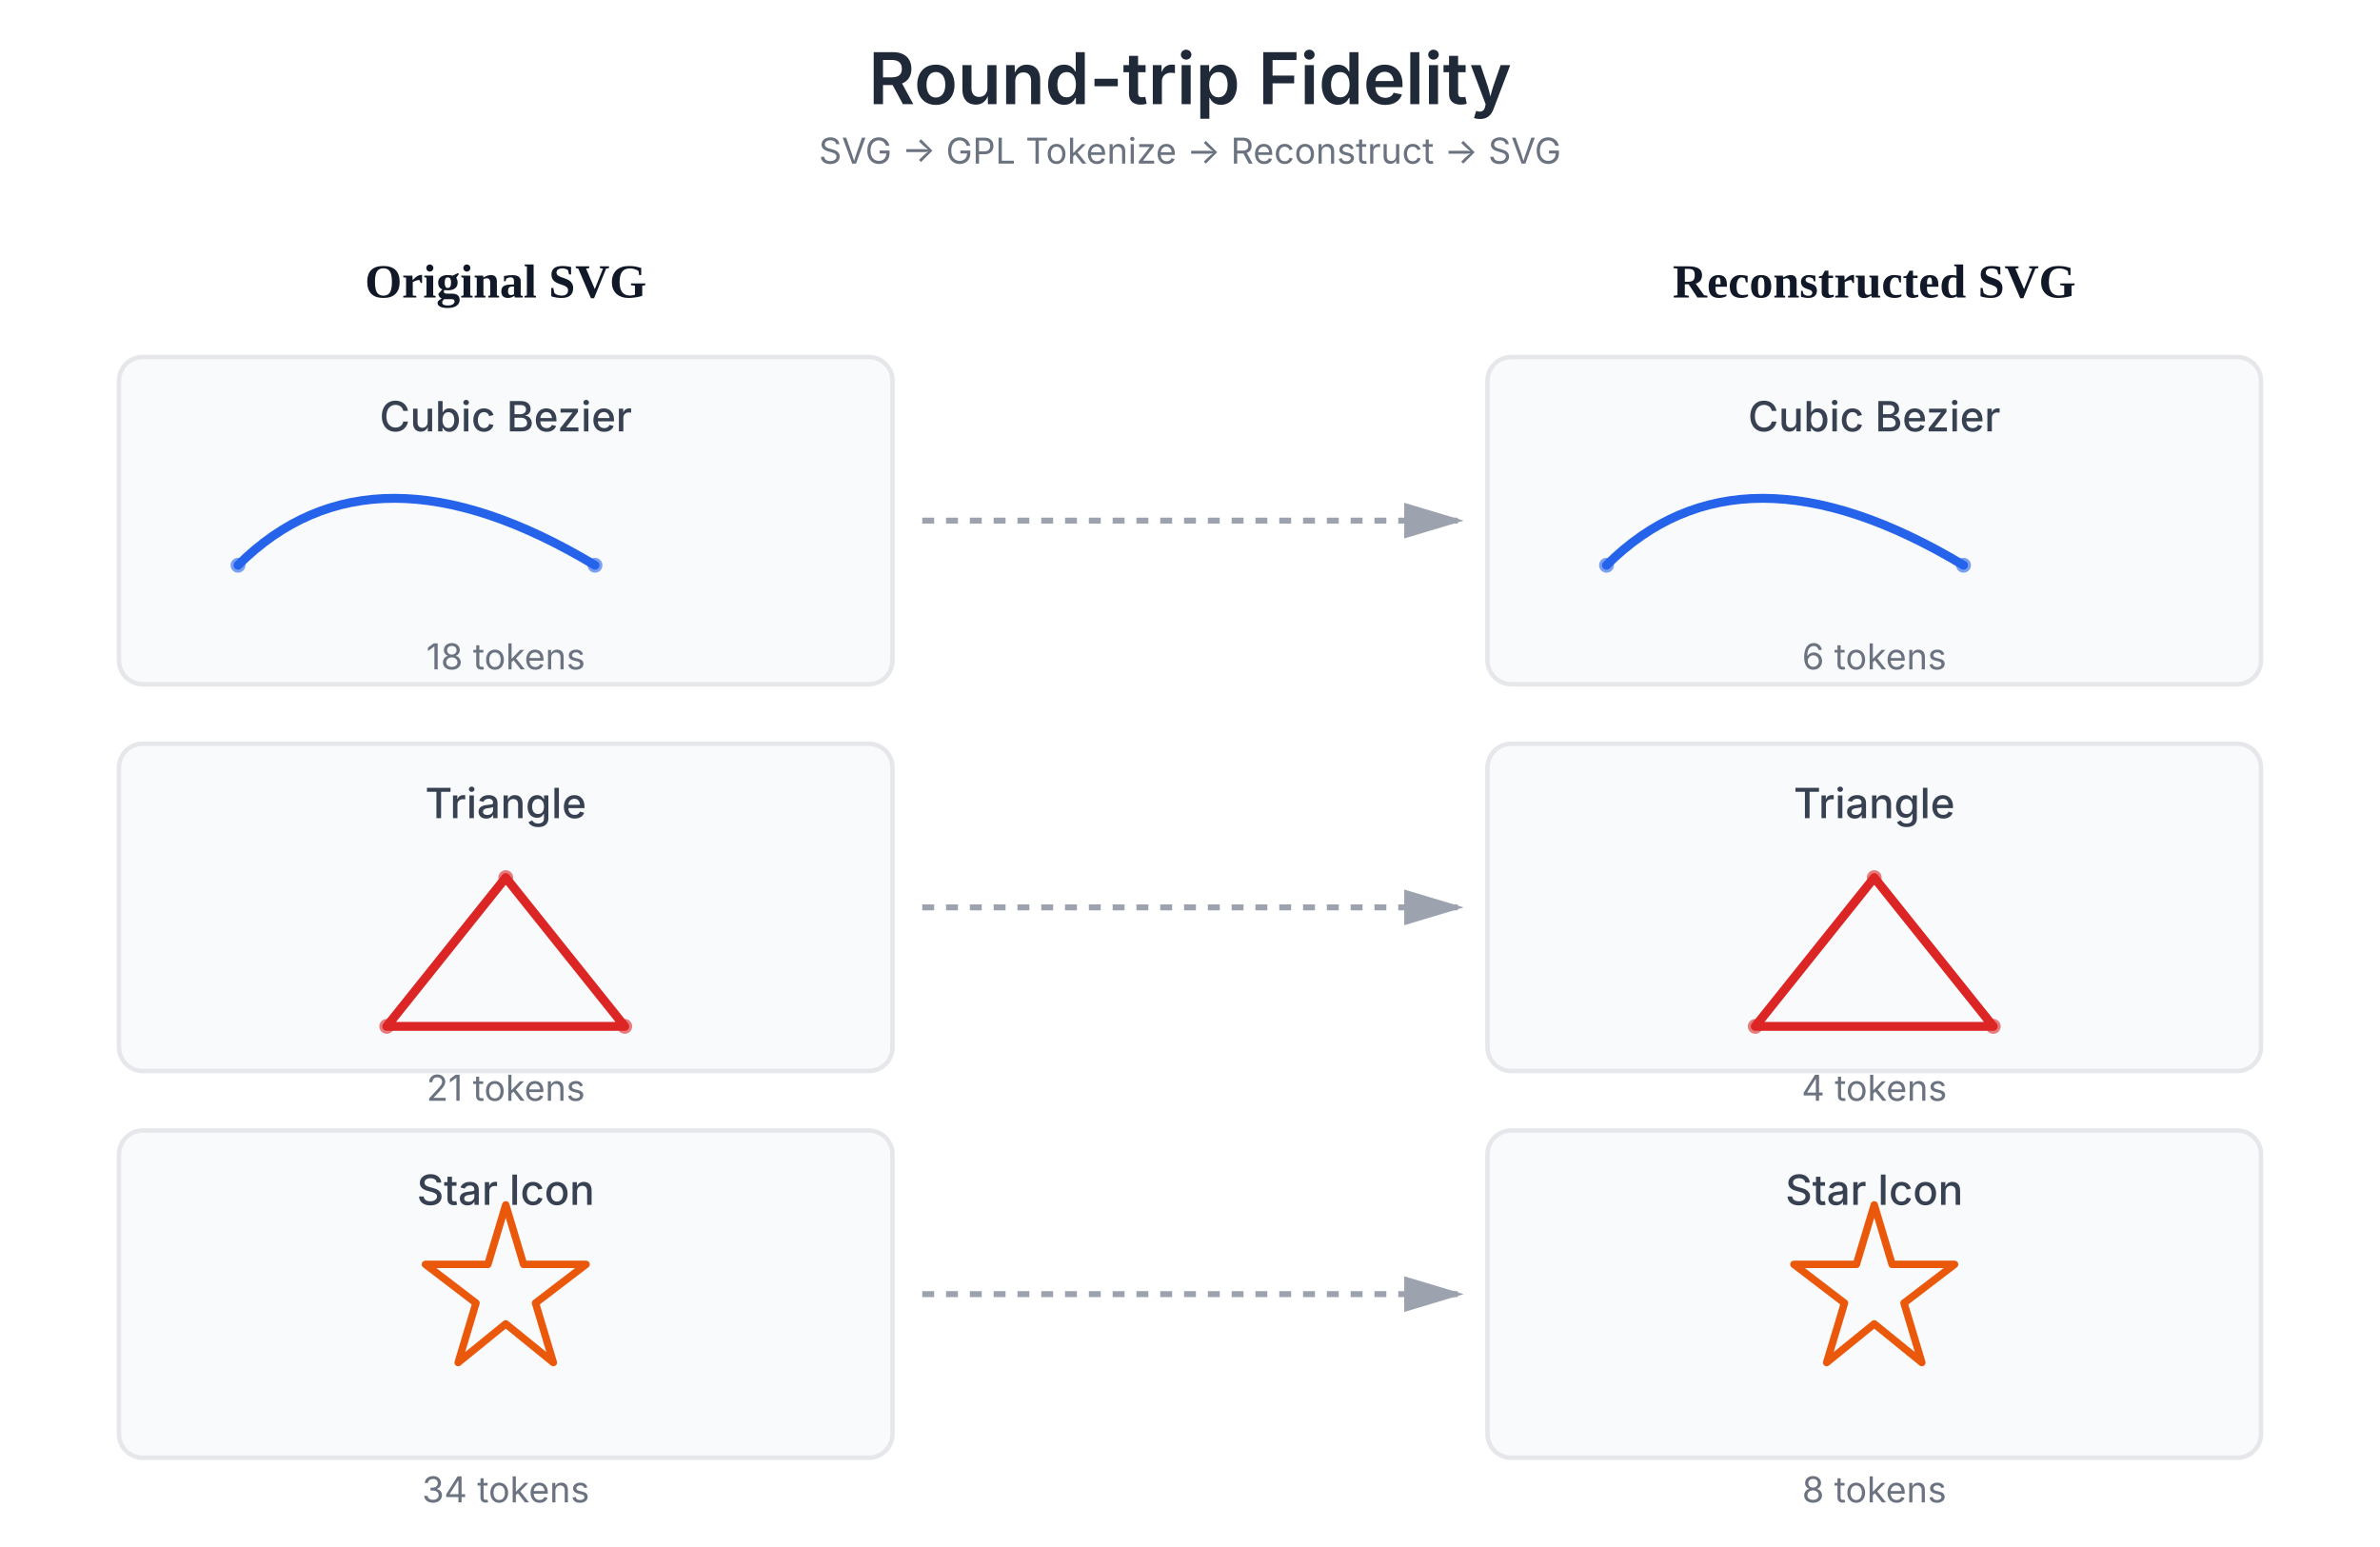
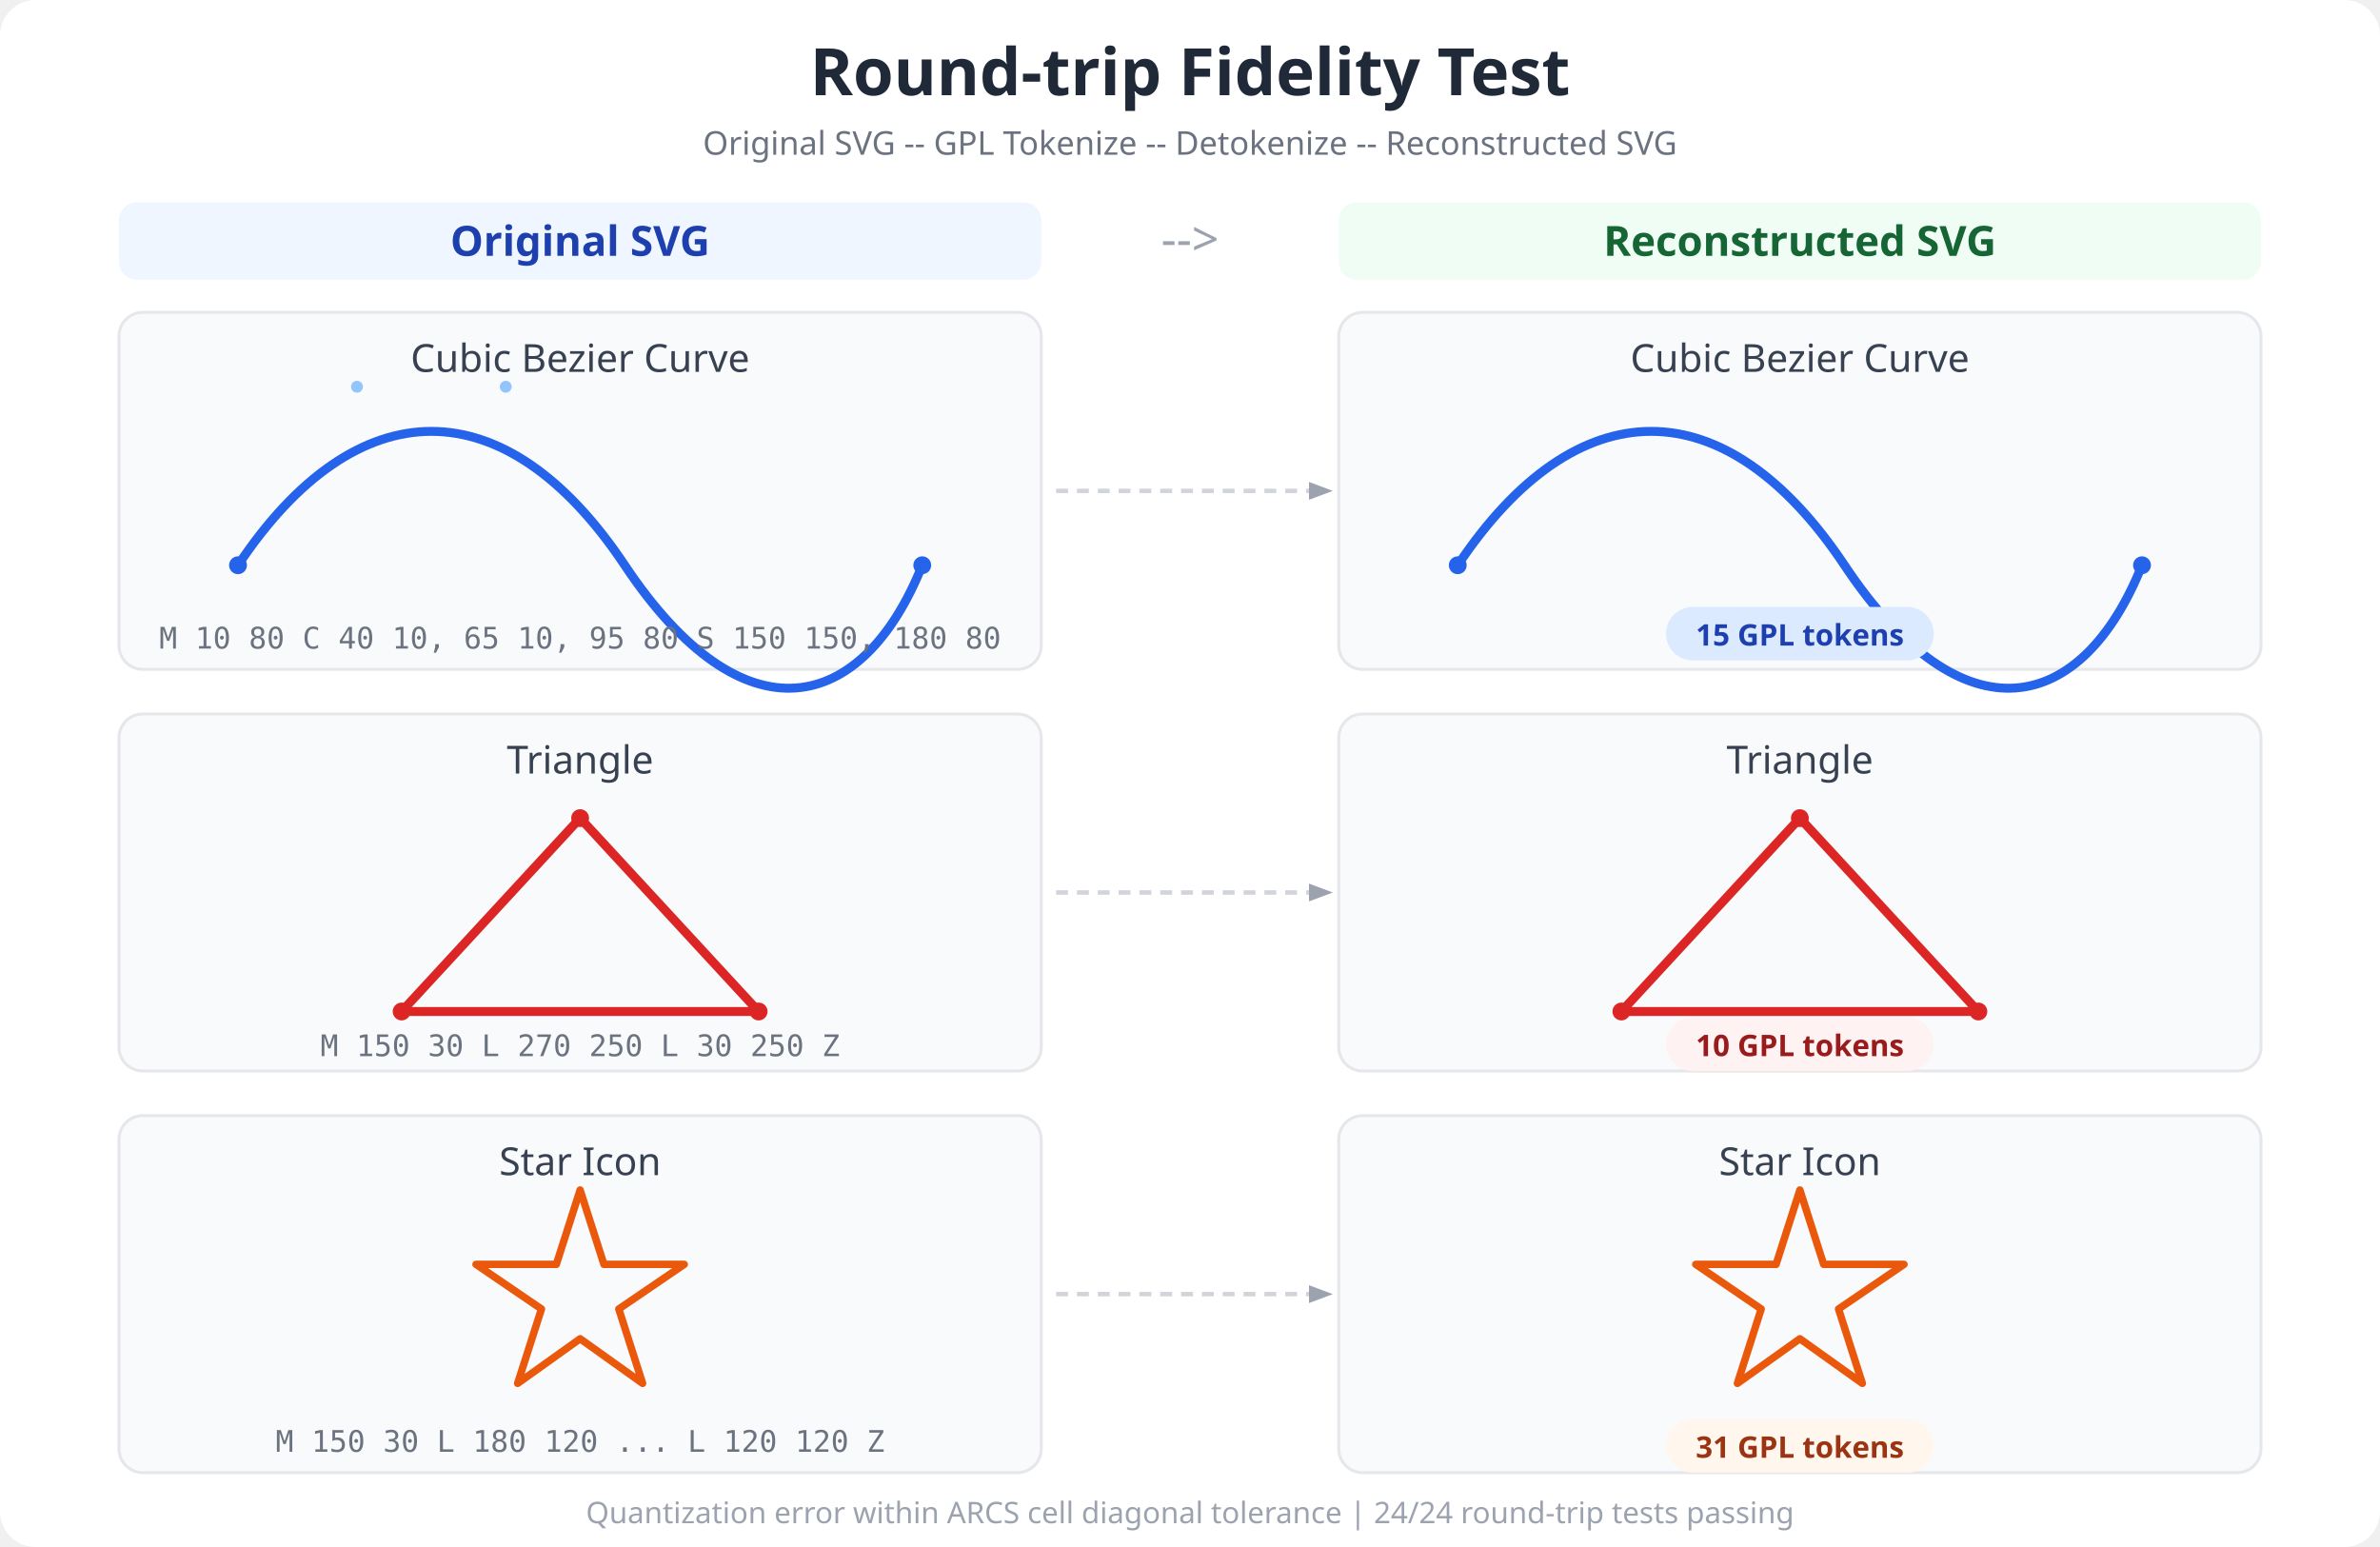
<svg xmlns="http://www.w3.org/2000/svg" viewBox="0 0 800 520" width="800" height="520">
-   <defs>
-     <style>
-       .header { font-size: 24px; font-weight: 600; fill: #1f2937; font-family: -apple-system, BlinkMacSystemFont, 'Segoe UI', sans-serif; }
-       .label { font-size: 14px; font-weight: 500; fill: #374151; font-family: -apple-system, BlinkMacSystemFont, 'Segoe UI', sans-serif; }
-       .sublabel { font-size: 12px; fill: #6b7280; font-family: -apple-system, BlinkMacSystemFont, 'Segoe UI', sans-serif; }
-       .container { fill: #f9fafb; stroke: #e5e7eb; stroke-width: 1.5; }
-       .column-header { font-size: 16px; font-weight: 600; fill: #111827; }
-     </style>
-   </defs>
-   <rect width="800" height="520" fill="white" />
-   <text x="400" y="35" class="header" text-anchor="middle">Round-trip Fidelity</text>
-   <text x="400" y="55" class="sublabel" text-anchor="middle">SVG → GPL Tokenize → Reconstruct → SVG</text>
-   <text x="170" y="100" class="column-header" text-anchor="middle">Original SVG</text>
-   <text x="630" y="100" class="column-header" text-anchor="middle">Reconstructed SVG</text>
-   <rect x="40" y="120" width="260" height="110" rx="8" class="container" />
-   <text x="170" y="145" class="label" text-anchor="middle">Cubic Bezier</text>
-   <path d="M 80 190 C 110 160, 150 160, 200 190" stroke="#2563eb" stroke-width="3" fill="none" stroke-linecap="round" />
-   <circle cx="80" cy="190" r="2.5" fill="#2563eb" opacity="0.6" />
-   <circle cx="200" cy="190" r="2.5" fill="#2563eb" opacity="0.6" />
-   <text x="170" y="225" class="sublabel" text-anchor="middle">18 tokens</text>
-   <rect x="500" y="120" width="260" height="110" rx="8" class="container" />
-   <text x="630" y="145" class="label" text-anchor="middle">Cubic Bezier</text>
-   <path d="M 540 190 C 570 160, 610 160, 660 190" stroke="#2563eb" stroke-width="3" fill="none" stroke-linecap="round" />
-   <circle cx="540" cy="190" r="2.5" fill="#2563eb" opacity="0.6" />
-   <circle cx="660" cy="190" r="2.5" fill="#2563eb" opacity="0.6" />
-   <text x="630" y="225" class="sublabel" text-anchor="middle">6 tokens</text>
-   <rect x="40" y="250" width="260" height="110" rx="8" class="container" />
-   <text x="170" y="275" class="label" text-anchor="middle">Triangle</text>
-   <polygon points="170,295 130,345 210,345" fill="none" stroke="#dc2626" stroke-width="3" stroke-linecap="round" stroke-linejoin="round" />
-   <circle cx="170" cy="295" r="2.5" fill="#dc2626" opacity="0.6" />
-   <circle cx="130" cy="345" r="2.5" fill="#dc2626" opacity="0.6" />
-   <circle cx="210" cy="345" r="2.5" fill="#dc2626" opacity="0.6" />
-   <text x="170" y="370" class="sublabel" text-anchor="middle">21 tokens</text>
-   <rect x="500" y="250" width="260" height="110" rx="8" class="container" />
-   <text x="630" y="275" class="label" text-anchor="middle">Triangle</text>
-   <polygon points="630,295 590,345 670,345" fill="none" stroke="#dc2626" stroke-width="3" stroke-linecap="round" stroke-linejoin="round" />
-   <circle cx="630" cy="295" r="2.5" fill="#dc2626" opacity="0.6" />
-   <circle cx="590" cy="345" r="2.5" fill="#dc2626" opacity="0.6" />
-   <circle cx="670" cy="345" r="2.5" fill="#dc2626" opacity="0.6" />
-   <text x="630" y="370" class="sublabel" text-anchor="middle">4 tokens</text>
-   <rect x="40" y="380" width="260" height="110" rx="8" class="container" />
-   <text x="170" y="405" class="label" text-anchor="middle">Star Icon</text>
-   <polygon points="170,405 176,425 197,425 180,438 186,458 170,445 154,458 160,438 143,425 164,425" fill="none" stroke="#ea580c" stroke-width="2.5" stroke-linecap="round" stroke-linejoin="round" />
-   <text x="170" y="505" class="sublabel" text-anchor="middle">34 tokens</text>
-   <rect x="500" y="380" width="260" height="110" rx="8" class="container" />
-   <text x="630" y="405" class="label" text-anchor="middle">Star Icon</text>
-   <polygon points="630,405 636,425 657,425 640,438 646,458 630,445 614,458 620,438 603,425 624,425" fill="none" stroke="#ea580c" stroke-width="2.5" stroke-linecap="round" stroke-linejoin="round" />
-   <text x="630" y="505" class="sublabel" text-anchor="middle">8 tokens</text>
-   <defs>
-     <marker id="arrowhead" markerWidth="10" markerHeight="10" refX="9" refY="3" orient="auto">
-       <polygon points="0 0, 10 3, 0 6" fill="#9ca3af" />
-     </marker>
-   </defs>
-   <line x1="310" y1="175" x2="490" y2="175" stroke="#9ca3af" stroke-width="2" marker-end="url(#arrowhead)" stroke-dasharray="4,4" />
-   <line x1="310" y1="305" x2="490" y2="305" stroke="#9ca3af" stroke-width="2" marker-end="url(#arrowhead)" stroke-dasharray="4,4" />
-   <line x1="310" y1="435" x2="490" y2="435" stroke="#9ca3af" stroke-width="2" marker-end="url(#arrowhead)" stroke-dasharray="4,4" />
+   <rect width="800" height="520" fill="white" rx="12" />
+   <text x="400" y="32" text-anchor="middle" font-size="22" font-weight="600" fill="#1f2937" font-family="sans-serif">Round-trip Fidelity Test</text>
+   <text x="400" y="52" text-anchor="middle" font-size="11" fill="#6b7280" font-family="sans-serif">Original SVG  --  GPL Tokenize  --  Detokenize  --  Reconstructed SVG</text>
+   <rect x="40" y="68" width="310" height="26" rx="6" fill="#eff6ff" />
+   <text x="195" y="86" text-anchor="middle" font-size="14" font-weight="600" fill="#1e40af" font-family="sans-serif">Original SVG</text>
+   <rect x="450" y="68" width="310" height="26" rx="6" fill="#f0fdf4" />
+   <text x="605" y="86" text-anchor="middle" font-size="14" font-weight="600" fill="#166534" font-family="sans-serif">Reconstructed SVG</text>
+   <text x="400" y="86" text-anchor="middle" font-size="16" fill="#9ca3af" font-family="sans-serif">--&gt;</text>
+   <rect x="40" y="105" width="310" height="120" rx="8" fill="#f9fafb" stroke="#e5e7eb" stroke-width="1" />
+   <text x="195" y="125" text-anchor="middle" font-size="13" font-weight="500" fill="#374151" font-family="sans-serif">Cubic Bezier Curve</text>
+   <path d="M 80 190 C 120 130, 170 130, 210 190 S 290 240, 310 190" stroke="#2563eb" stroke-width="3" fill="none" stroke-linecap="round" />
+   <circle cx="80" cy="190" r="3" fill="#2563eb" />
+   <circle cx="310" cy="190" r="3" fill="#2563eb" />
+   <circle cx="120" cy="130" r="2" fill="#93c5fd" />
+   <circle cx="170" cy="130" r="2" fill="#93c5fd" />
+   <text x="195" y="218" text-anchor="middle" font-size="10" fill="#6b7280" font-family="monospace">M 10 80 C 40 10, 65 10, 95 80 S 150 150, 180 80</text>
+   <rect x="450" y="105" width="310" height="120" rx="8" fill="#f9fafb" stroke="#e5e7eb" stroke-width="1" />
+   <text x="605" y="125" text-anchor="middle" font-size="13" font-weight="500" fill="#374151" font-family="sans-serif">Cubic Bezier Curve</text>
+   <path d="M 490 190 C 530 130, 580 130, 620 190 S 700 240, 720 190" stroke="#2563eb" stroke-width="3" fill="none" stroke-linecap="round" />
+   <circle cx="490" cy="190" r="3" fill="#2563eb" />
+   <circle cx="720" cy="190" r="3" fill="#2563eb" />
+   <rect x="560" y="204" width="90" height="18" rx="9" fill="#dbeafe" />
+   <text x="605" y="217" text-anchor="middle" font-size="10" font-weight="600" fill="#1e40af" font-family="sans-serif">15 GPL tokens</text>
+   <line x1="355" y1="165" x2="445" y2="165" stroke="#d1d5db" stroke-width="1.5" stroke-dasharray="4,3" />
+   <polygon points="440,162 448,165 440,168" fill="#9ca3af" />
+   <rect x="40" y="240" width="310" height="120" rx="8" fill="#f9fafb" stroke="#e5e7eb" stroke-width="1" />
+   <text x="195" y="260" text-anchor="middle" font-size="13" font-weight="500" fill="#374151" font-family="sans-serif">Triangle</text>
+   <polygon points="195,275 255,340 135,340" fill="none" stroke="#dc2626" stroke-width="3" stroke-linejoin="round" />
+   <circle cx="195" cy="275" r="3" fill="#dc2626" />
+   <circle cx="255" cy="340" r="3" fill="#dc2626" />
+   <circle cx="135" cy="340" r="3" fill="#dc2626" />
+   <text x="195" y="355" text-anchor="middle" font-size="10" fill="#6b7280" font-family="monospace">M 150 30 L 270 250 L 30 250 Z</text>
+   <rect x="450" y="240" width="310" height="120" rx="8" fill="#f9fafb" stroke="#e5e7eb" stroke-width="1" />
+   <text x="605" y="260" text-anchor="middle" font-size="13" font-weight="500" fill="#374151" font-family="sans-serif">Triangle</text>
+   <polygon points="605,275 665,340 545,340" fill="none" stroke="#dc2626" stroke-width="3" stroke-linejoin="round" />
+   <circle cx="605" cy="275" r="3" fill="#dc2626" />
+   <circle cx="665" cy="340" r="3" fill="#dc2626" />
+   <circle cx="545" cy="340" r="3" fill="#dc2626" />
+   <rect x="560" y="342" width="90" height="18" rx="9" fill="#fef2f2" />
+   <text x="605" y="355" text-anchor="middle" font-size="10" font-weight="600" fill="#991b1b" font-family="sans-serif">10 GPL tokens</text>
+   <line x1="355" y1="300" x2="445" y2="300" stroke="#d1d5db" stroke-width="1.5" stroke-dasharray="4,3" />
+   <polygon points="440,297 448,300 440,303" fill="#9ca3af" />
+   <rect x="40" y="375" width="310" height="120" rx="8" fill="#f9fafb" stroke="#e5e7eb" stroke-width="1" />
+   <text x="195" y="395" text-anchor="middle" font-size="13" font-weight="500" fill="#374151" font-family="sans-serif">Star Icon</text>
+   <polygon points="195,400 203,425 230,425 208,440 216,465 195,450 174,465 182,440 160,425 187,425" fill="none" stroke="#ea580c" stroke-width="2.5" stroke-linejoin="round" />
+   <text x="195" y="488" text-anchor="middle" font-size="10" fill="#6b7280" font-family="monospace">M 150 30 L 180 120 ... L 120 120 Z</text>
+   <rect x="450" y="375" width="310" height="120" rx="8" fill="#f9fafb" stroke="#e5e7eb" stroke-width="1" />
+   <text x="605" y="395" text-anchor="middle" font-size="13" font-weight="500" fill="#374151" font-family="sans-serif">Star Icon</text>
+   <polygon points="605,400 613,425 640,425 618,440 626,465 605,450 584,465 592,440 570,425 597,425" fill="none" stroke="#ea580c" stroke-width="2.5" stroke-linejoin="round" />
+   <rect x="560" y="477" width="90" height="18" rx="9" fill="#fff7ed" />
+   <text x="605" y="490" text-anchor="middle" font-size="10" font-weight="600" fill="#9a3412" font-family="sans-serif">31 GPL tokens</text>
+   <line x1="355" y1="435" x2="445" y2="435" stroke="#d1d5db" stroke-width="1.5" stroke-dasharray="4,3" />
+   <polygon points="440,432 448,435 440,438" fill="#9ca3af" />
+   <text x="400" y="512" text-anchor="middle" font-size="10" fill="#9ca3af" font-family="sans-serif">Quantization error within ARCS cell diagonal tolerance | 24/24 round-trip tests passing</text>
</svg>
